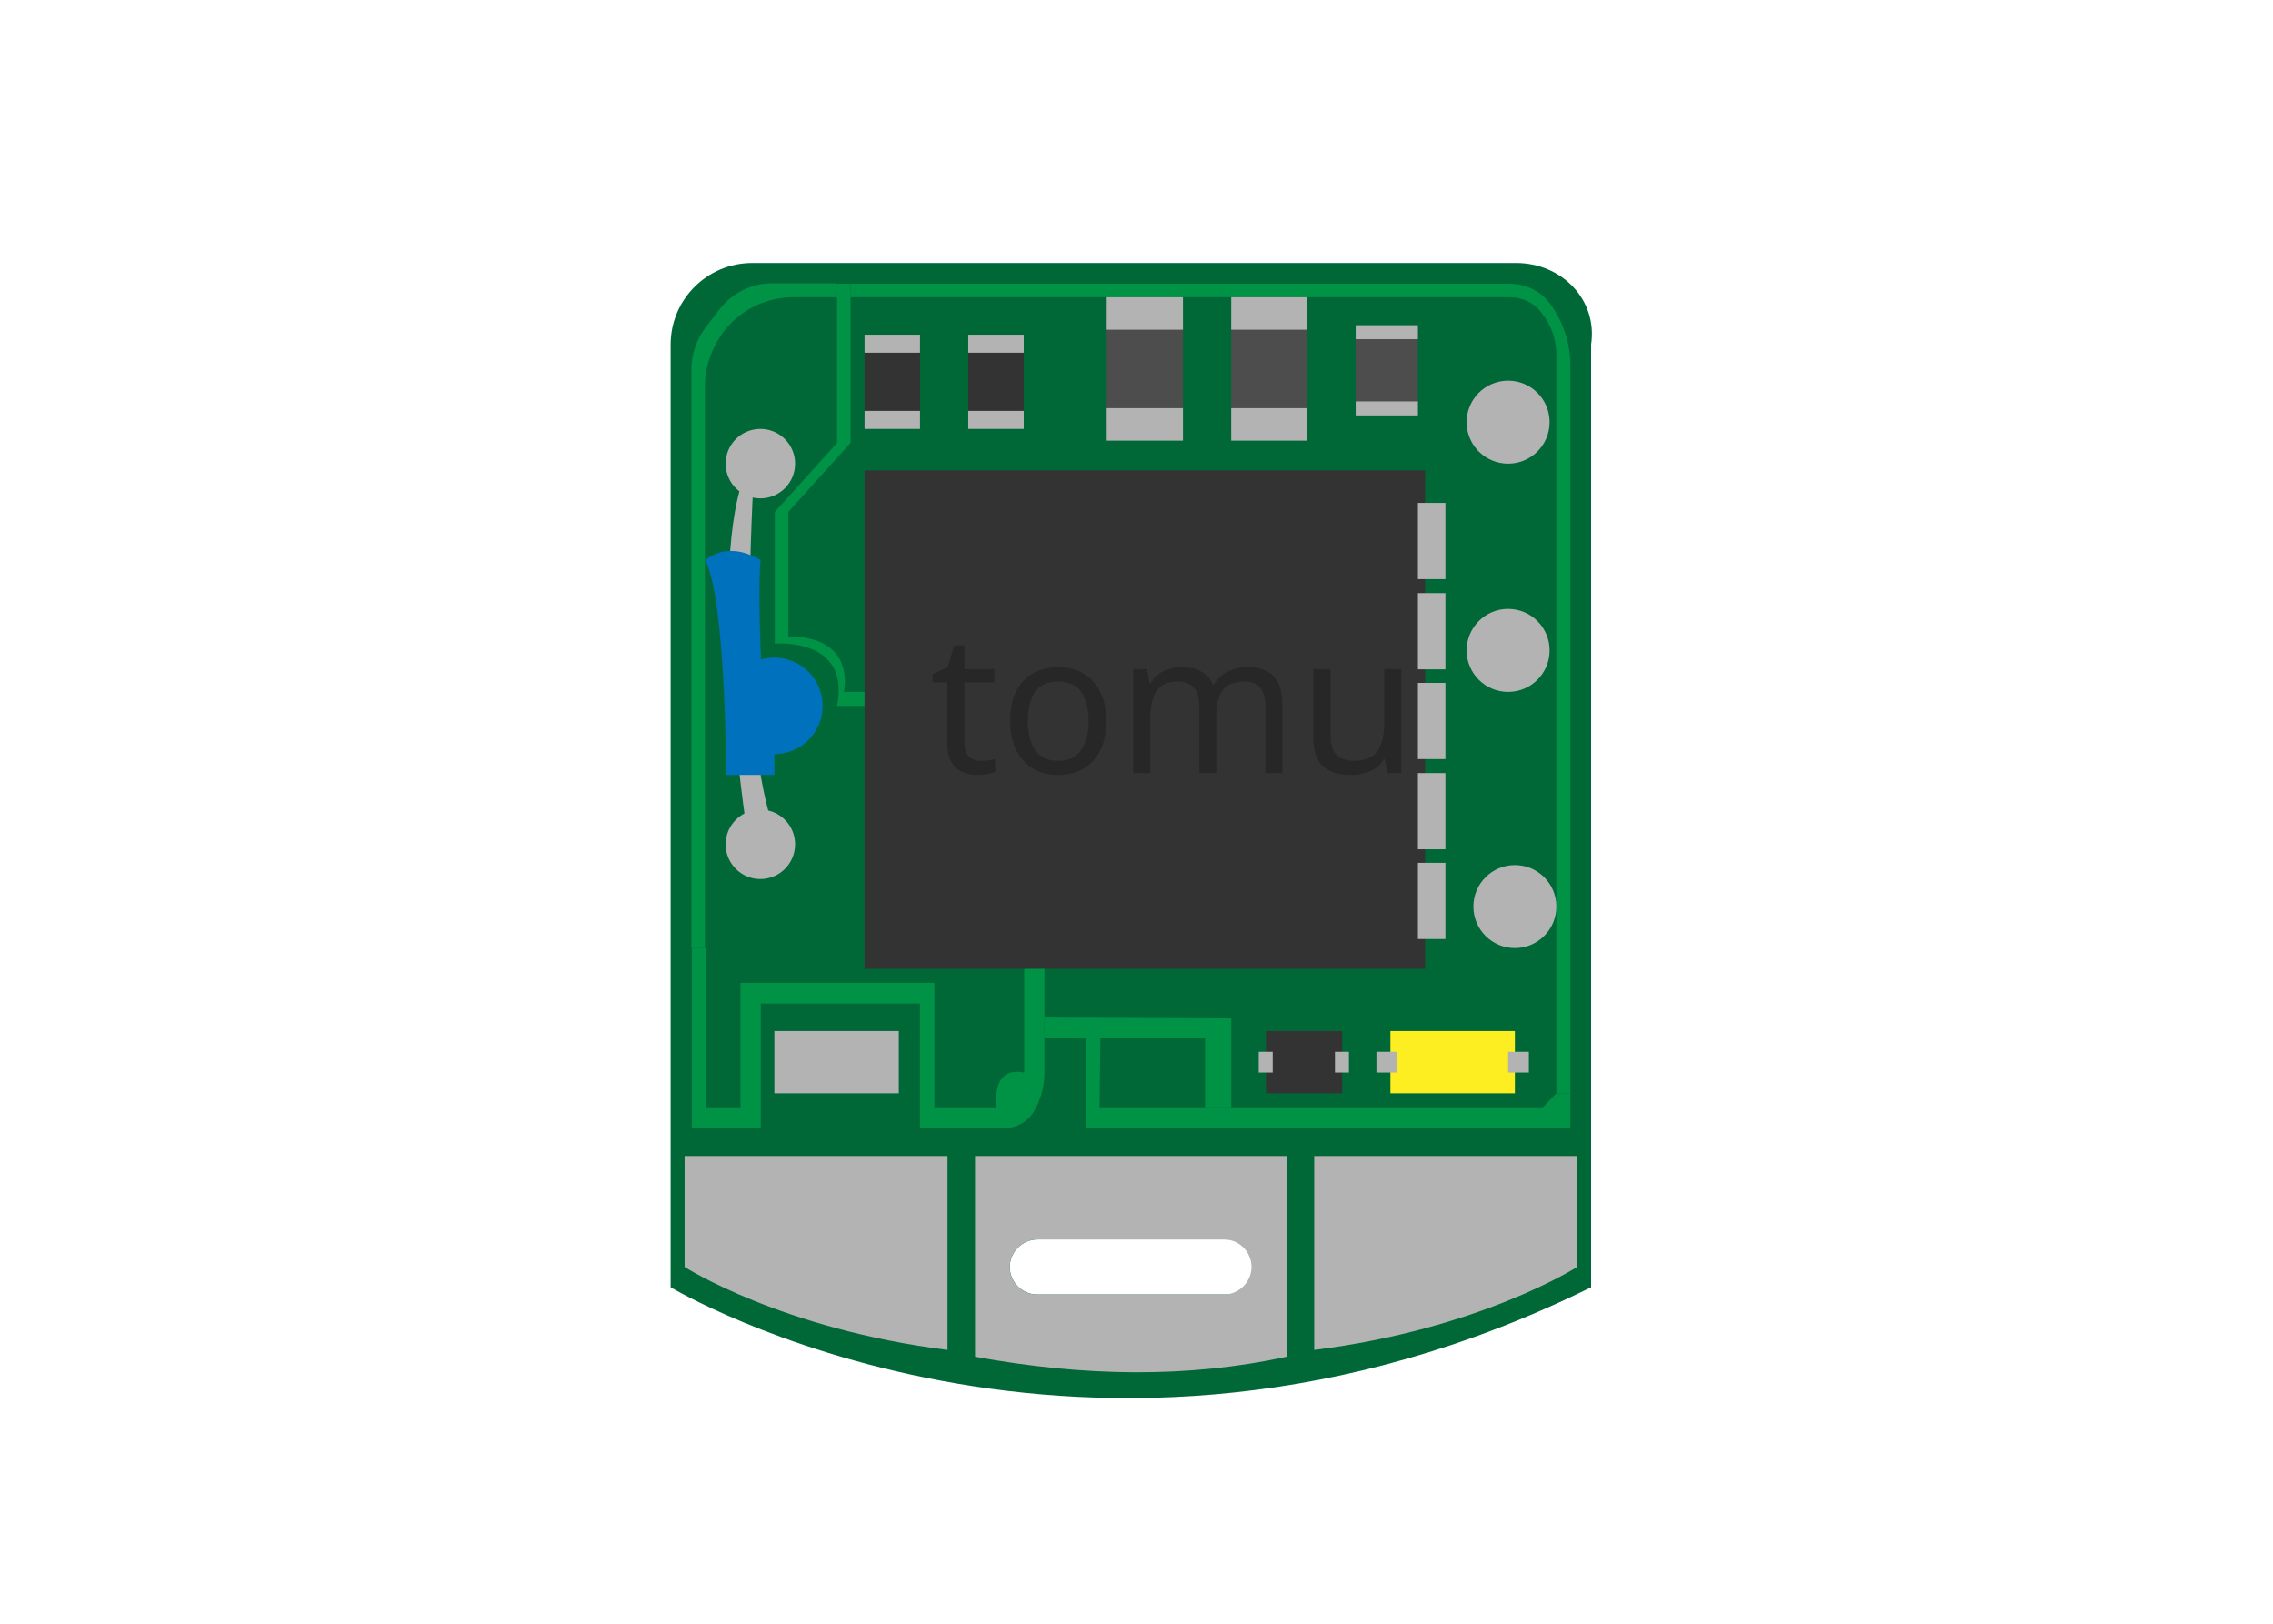
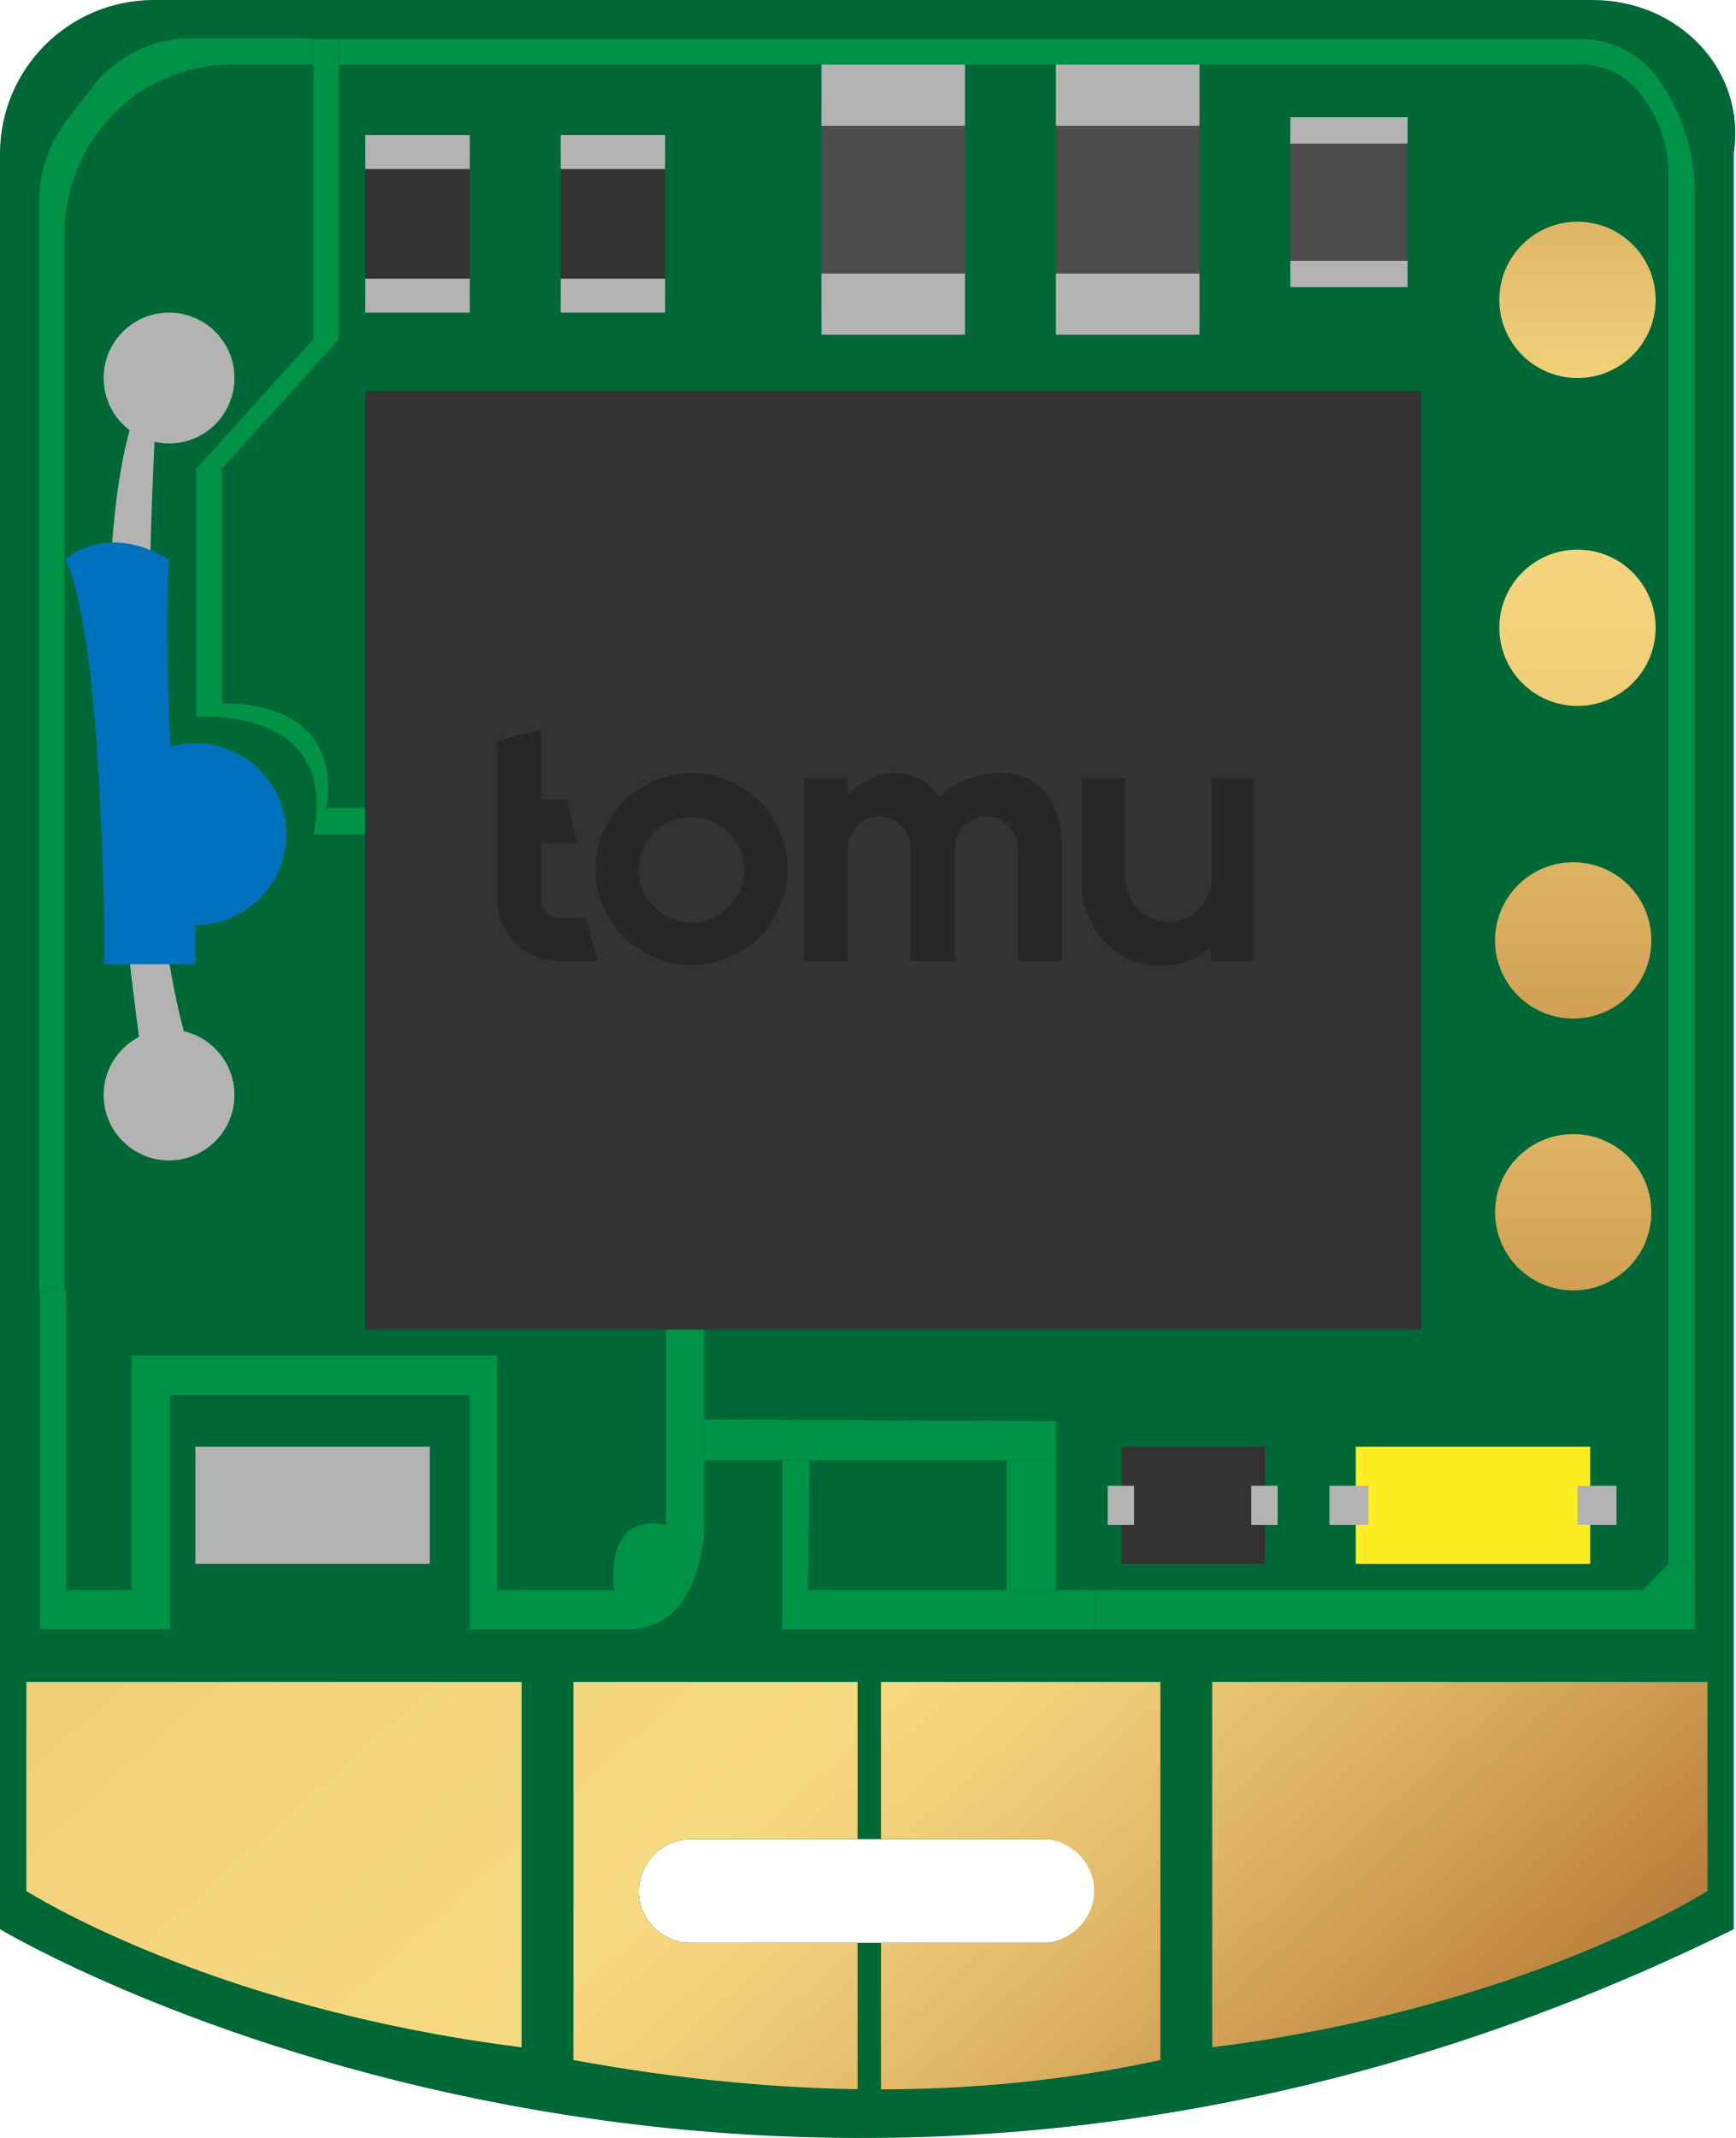
- <svg xmlns="http://www.w3.org/2000/svg" version="1.1" id="Layer_1" x="0px" y="0px" viewBox="0 0 504 360" style="enable-background:new 0 0 504 360;" xml:space="preserve">
-   <style type="text/css">
- 	.st0{fill:#006837;}
- 	.st1{fill:#009245;}
- 	.st2{fill:#B3B3B3;}
- 	.st3{fill:#0071BC;}
- 	.st4{fill:#333333;}
- 	.st5{fill:#FCEE21;}
- 	.st6{fill:#4D4D4D;}
- 	.st7{fill:none;}
- 	.st8{opacity:0.49;fill:#1A1A1A;}
- 	.st9{font-family:'Quantify-Bold';}
- 	.st10{font-size:42.974px;}
+ <svg xmlns="http://www.w3.org/2000/svg" xmlns:xlink="http://www.w3.org/1999/xlink" version="1.1" id="Layer_1" x="0px" y="0px" viewBox="0 0 204.28 251.678" xml:space="preserve" width="204.28" height="251.678">
+   <defs id="defs245">
+     <linearGradient id="linearGradient4035" gradientUnits="userSpaceOnUse" x1="335.345" y1="243.342" x2="333.538" y2="54.787">
+       <stop offset="0" style="stop-color:#B57737" id="stop152-7" />
+       <stop offset="0.131" style="stop-color:#CB974F" id="stop154-0" />
+       <stop offset="0.276" style="stop-color:#DEB464" id="stop156-9" />
+       <stop offset="0.42" style="stop-color:#ECC974" id="stop158-3" />
+       <stop offset="0.564" style="stop-color:#F4D57D" id="stop160-6" />
+       <stop offset="0.703" style="stop-color:#F7D980" id="stop162-0" />
+       <stop offset="0.755" style="stop-color:#F0CF79" id="stop164-6" />
+       <stop offset="0.843" style="stop-color:#DFB565" id="stop166-2" />
+       <stop offset="0.955" style="stop-color:#C28A45" id="stop168-6" />
+       <stop offset="1" style="stop-color:#B57737" id="stop170-1" />
+     </linearGradient>
+     <linearGradient xlink:href="#SVGID_4_" id="linearGradient4144" gradientUnits="userSpaceOnUse" x1="336.336" y1="243.332" x2="334.529" y2="54.778" gradientTransform="translate(-150.7,-90.3)" />
+     <linearGradient xlink:href="#SVGID_4_" id="linearGradient4146" gradientUnits="userSpaceOnUse" x1="336.336" y1="243.332" x2="334.529" y2="54.778" gradientTransform="translate(-150.7,-58.3)" />
+     <clipPath clipPathUnits="userSpaceOnUse" id="clipPath4218">
+       <rect id="rect4220" width="33.453" height="47.977" x="216.2" y="256.3" style="stroke-width:1.003" />
+     </clipPath>
+     <clipPath clipPathUnits="userSpaceOnUse" id="clipPath4222">
+       <rect id="rect4224" width="33.453" height="48.151" x="252.408" y="256.123" style="stroke-width:1.005" />
+     </clipPath>
+     <linearGradient xlink:href="#SVGID_3_" id="linearGradient4226" gradientUnits="userSpaceOnUse" x1="103.378" y1="114.808" x2="299.161" y2="332.278" />
+     <linearGradient xlink:href="#SVGID_3_" id="linearGradient4228" gradientUnits="userSpaceOnUse" x1="103.378" y1="114.808" x2="299.161" y2="332.278" />
+   </defs>
+   <style type="text/css" id="style2">
+ 	.st0{fill:#333333;}
+ 	.st1{fill:#006837;}
+ 	.st2{fill:#009245;}
+ 	.st3{fill:url(#SVGID_1_);}
+ 	.st4{fill:url(#SVGID_2_);}
+ 	.st5{fill:url(#SVGID_3_);}
+ 	.st6{fill:#B3B3B3;}
+ 	.st7{fill:#0071BC;}
+ 	.st8{fill:#FCEE21;}
+ 	.st9{fill:#4D4D4D;}
+ 	.st10{fill:url(#SVGID_4_);}
+ 	.st11{fill:url(#SVGID_5_);}
+ 	.st12{fill:url(#SVGID_6_);}
+ 	.st13{opacity:0.49;}
+ 	.st14{fill:#1A1A1A;}
</style>
-   <g>
-     <path class="st0" d="M336.2,58.3H166.8c-10,0-18.1,8.1-18.1,18.1v209c0,0,92.1,55.3,204.1,0v-209C354.3,66.4,346.2,58.3,336.2,58.3   z M273,287h-43c-3.4,0-6.1-2.8-6.1-6.1s2.8-6.1,6.1-6.1h43c3.4,0,6.1,2.8,6.1,6.1S276.4,287,273,287z" />
-     <path class="st1" d="M153.3,210.2V82c0-3.5,1.2-6.9,3.3-9.6l3-3.9c2.8-3.6,7.1-5.7,11.6-5.7h14.3v3.1h-9.6   c-5.6,0-10.9,2.4-14.6,6.6v0c-3.2,3.7-5,8.4-5,13.2v124.5H153.3z" />
-     <path class="st2" d="M151.8,256.3v24.6c0,0,21.5,13.8,58.3,18.4v-43H151.8z" />
-     <path class="st2" d="M349.7,256.3v24.6c0,0-21.5,13.8-58.3,18.4v-43H349.7z" />
-     <path class="st2" d="M216.2,256.3v44.5c24,4.4,47.1,4.8,69.1,0v-44.5H216.2z M230,287c-3.4,0-6.1-2.8-6.1-6.1s2.8-6.1,6.1-6.1h41.4   c3.4,0,6.1,2.8,6.1,6.1s-2.8,6.1-6.1,6.1H230z" />
-     <circle class="st2" cx="168.6" cy="187.2" r="7.7" />
-     <circle class="st2" cx="168.6" cy="102.8" r="7.7" />
-     <circle class="st3" cx="171.7" cy="156.5" r="10.7" />
-     <path class="st2" d="M165.6,184.1c0,0-9.2-59.9,0-79.8l0,0l1.5,1.5c-0.6,13-3.1,56.8,4.6,78.3H165.6z" />
-     <path class="st1" d="M188.6,62.9v35.3l-13.8,15.3v27.6c15.3,0,12.3,12.3,12.3,12.3h13.8v3.1h-15.3c3.1-15.3-13.8-13.8-13.8-13.8   v-29.2l13.8-15.3V65.9h149.2c2.7,0,5.3,1.2,6.9,3.3l0.2,0.3c2.1,2.6,3.2,5.9,3.2,9.3v163.6h3.1V81c0-4.8-1.5-9.5-4.3-13.4v0   c-2.1-3-5.5-4.7-9.2-4.7H188.6z" />
-     <path class="st1" d="M231.6,194.9v42.8c0,3.1-0.8,6.2-2.4,8.8v0c-1.3,2.2-3.8,3.6-6.4,3.6h-18.8v-27.6h-35.3v27.6h-15.3v-39.9h3.1   v35.3h7.7v-27.6h43v27.6h13.8c0,0-1.5-9.2,6.1-7.7v-43H231.6z" />
-     <path class="st3" d="M171.7,167.2v4.6H161c0,0,0-38.4-4.6-47.6c0,0,4.6-4.6,12.3,0C168.1,124.3,168.1,161.1,171.7,167.2z" />
-     <rect x="191.7" y="104.3" class="st4" width="124.3" height="110.5" />
-     <rect x="171.7" y="228.6" class="st2" width="27.6" height="13.8" />
-     <rect x="308.3" y="228.6" class="st5" width="27.6" height="13.8" />
-     <g>
-       <rect x="299.1" y="75.1" transform="matrix(-4.119597e-07 -1 1 -4.119597e-07 225.4859 389.587)" class="st6" width="16.9" height="13.8" />
-       <rect x="300.6" y="89" class="st2" width="13.8" height="3.1" />
-       <rect x="300.6" y="72.1" class="st2" width="13.8" height="3.1" />
-     </g>
-     <g>
-       <rect x="280.7" y="228.6" class="st4" width="16.9" height="13.8" />
-       <rect x="279.1" y="233.2" class="st2" width="3.1" height="4.6" />
-       <rect x="296" y="233.2" class="st2" width="3.1" height="4.6" />
-     </g>
-     <rect x="334.4" y="233.2" class="st2" width="4.6" height="4.6" />
-     <rect x="305.2" y="233.2" class="st2" width="4.6" height="4.6" />
-     <rect x="314.4" y="191.3" class="st2" width="6.1" height="16.9" />
-     <rect x="314.4" y="171.4" class="st2" width="6.1" height="16.9" />
-     <rect x="314.4" y="151.4" class="st2" width="6.1" height="16.9" />
-     <rect x="314.4" y="131.5" class="st2" width="6.1" height="16.9" />
-     <rect x="314.4" y="111.5" class="st2" width="6.1" height="16.9" />
-     <circle class="st2" cx="335.9" cy="201" r="9.2" />
-     <circle class="st2" cx="334.4" cy="144.2" r="9.2" />
-     <circle class="st2" cx="334.4" cy="93.6" r="9.2" />
-     <rect x="191.7" y="76.7" class="st4" width="12.3" height="16.9" />
-     <rect x="214.7" y="76.7" class="st4" width="12.3" height="16.9" />
-     <rect x="191.7" y="91.1" class="st2" width="12.3" height="4" />
-     <rect x="191.7" y="74.2" class="st2" width="12.3" height="4" />
-     <rect x="214.7" y="74.2" class="st2" width="12.3" height="4" />
-     <rect x="214.7" y="91.1" class="st2" width="12.3" height="4" />
-     <rect x="245.4" y="70.5" class="st6" width="16.9" height="24.6" />
-     <rect x="273" y="70.5" class="st6" width="16.9" height="24.6" />
-     <rect x="245.4" y="65.9" class="st2" width="16.9" height="7.2" />
-     <rect x="273" y="65.9" class="st2" width="16.9" height="7.2" />
-     <rect x="245.4" y="90.5" class="st2" width="16.9" height="7.2" />
-     <rect x="273" y="90.5" class="st2" width="16.9" height="7.2" />
-     <polygon class="st1" points="231.6,225.4 273,225.6 273,230.2 231.6,230.2  " />
-     <polygon class="st1" points="244,230.2 243.8,245.5 277.6,245.5 277.6,250.1 240.8,250.1 240.8,230.2  " />
-     <polygon class="st1" points="277.6,245.5 342.1,245.5 345.1,242.4 348.2,242.4 348.2,250.1 277.6,250.1  " />
-     <rect x="185.5" y="62.9" class="st1" width="3.1" height="3.1" />
-     <rect x="206.1" y="141.3" class="st7" width="99.7" height="58.8" />
-     <text transform="matrix(1 0 0 1 206.1104 171.3848)" class="st8 st9 st10">tomu</text>
-     <rect x="267.2" y="230.2" class="st1" width="5.8" height="15.3" />
+   <path class="st1" d="M 187.5,0 H 18.1 C 8.1,0 0,8.1 0,18.1 v 209 c 0,0 92.1,55.3 204.1,0 V 18.1 C 205.6,8.1 197.5,0 187.5,0 Z m -63.2,228.7 h -43 c -3.4,0 -6.1,-2.8 -6.1,-6.1 0,-3.3 2.8,-6.1 6.1,-6.1 h 43 c 3.4,0 6.1,2.8 6.1,6.1 0,3.3 -2.7,6.1 -6.1,6.1 z" id="path6" style="fill:#006837" />
+   <path class="st2" d="M 4.6,151.9 V 23.7 c 0,-3.5 1.2,-6.9 3.3,-9.6 l 3,-3.9 C 13.7,6.6 18,4.5 22.5,4.5 h 14.3 v 3.1 h -9.6 c -5.6,0 -10.9,2.4 -14.6,6.6 v 0 c -3.2,3.7 -5,8.4 -5,13.2 v 124.5 z" id="path8" style="fill:#009245" />
+   <linearGradient id="SVGID_1_" gradientUnits="userSpaceOnUse" x1="69.767" y1="145.068" x2="265.55" y2="362.538" gradientTransform="translate(-148.7,-58.3)">
+     <stop offset="0" style="stop-color:#B57737" id="stop10" />
+     <stop offset="0.131" style="stop-color:#CB974F" id="stop12" />
+     <stop offset="0.276" style="stop-color:#DEB464" id="stop14" />
+     <stop offset="0.42" style="stop-color:#ECC974" id="stop16" />
+     <stop offset="0.564" style="stop-color:#F4D57D" id="stop18" />
+     <stop offset="0.703" style="stop-color:#F7D980" id="stop20" />
+     <stop offset="0.755" style="stop-color:#F0CF79" id="stop22" />
+     <stop offset="0.843" style="stop-color:#DFB565" id="stop24" />
+     <stop offset="0.955" style="stop-color:#C28A45" id="stop26" />
+     <stop offset="1" style="stop-color:#B57737" id="stop28" />
+   </linearGradient>
+   <path class="st3" d="m 3.1,198 v 24.6 c 0,0 21.5,13.8 58.3,18.4 v -43 z" id="path31" style="fill:url(#SVGID_1_)" />
+   <linearGradient id="SVGID_2_" gradientUnits="userSpaceOnUse" x1="142.33" y1="79.741" x2="338.113" y2="297.21" gradientTransform="translate(-148.7,-58.3)">
+     <stop offset="0" style="stop-color:#B57737" id="stop33" />
+     <stop offset="0.131" style="stop-color:#CB974F" id="stop35" />
+     <stop offset="0.276" style="stop-color:#DEB464" id="stop37" />
+     <stop offset="0.42" style="stop-color:#ECC974" id="stop39" />
+     <stop offset="0.564" style="stop-color:#F4D57D" id="stop41" />
+     <stop offset="0.703" style="stop-color:#F7D980" id="stop43" />
+     <stop offset="0.755" style="stop-color:#F0CF79" id="stop45" />
+     <stop offset="0.843" style="stop-color:#DFB565" id="stop47" />
+     <stop offset="0.955" style="stop-color:#C28A45" id="stop49" />
+     <stop offset="1" style="stop-color:#B57737" id="stop51" />
+   </linearGradient>
+   <path class="st4" d="m 201,198 v 24.6 c 0,0 -21.5,13.8 -58.3,18.4 v -43 z" id="path54" style="fill:url(#SVGID_2_)" />
+   <linearGradient id="SVGID_3_" gradientUnits="userSpaceOnUse" x1="103.378" y1="114.808" x2="299.161" y2="332.278">
+     <stop offset="0" style="stop-color:#B57737" id="stop56" />
+     <stop offset="0.131" style="stop-color:#CB974F" id="stop58" />
+     <stop offset="0.276" style="stop-color:#DEB464" id="stop60" />
+     <stop offset="0.42" style="stop-color:#ECC974" id="stop62" />
+     <stop offset="0.564" style="stop-color:#F4D57D" id="stop64" />
+     <stop offset="0.703" style="stop-color:#F7D980" id="stop66" />
+     <stop offset="0.755" style="stop-color:#F0CF79" id="stop68" />
+     <stop offset="0.843" style="stop-color:#DFB565" id="stop70" />
+     <stop offset="0.955" style="stop-color:#C28A45" id="stop72" />
+     <stop offset="1" style="stop-color:#B57737" id="stop74" />
+   </linearGradient>
+   <path class="st5" d="m 216.2,256.3 v 44.5 c 24,4.4 47.1,4.8 69.1,0 V 256.3 Z M 230,287 c -3.4,0 -6.1,-2.8 -6.1,-6.1 0,-3.3 2.8,-6.1 6.1,-6.1 h 41.4 c 3.4,0 6.1,2.8 6.1,6.1 0,3.3 -2.8,6.1 -6.1,6.1 z" id="path77" clip-path="url(#clipPath4222)" style="fill:url(#linearGradient4226)" transform="translate(-148.7,-58.3)" />
+   <circle class="st6" cx="19.9" cy="128.9" r="7.7" id="circle79" style="fill:#b3b3b3" />
+   <circle class="st6" cx="19.9" cy="44.5" r="7.7" id="circle81" style="fill:#b3b3b3" />
+   <circle class="st7" cx="23" cy="98.2" r="10.7" id="circle83" style="fill:#0071bc" />
+   <path class="st6" d="m 16.9,125.8 c 0,0 -9.2,-59.9 0,-79.8 v 0 l 1.5,1.5 c -0.6,13 -3.1,56.8 4.6,78.3 z" id="path85" style="fill:#b3b3b3" />
+   <path class="st2" d="M 39.9,4.6 V 39.9 L 26.1,55.2 v 27.6 c 15.3,0 12.3,12.3 12.3,12.3 h 13.8 v 3.1 H 36.9 C 40,82.9 23.1,84.4 23.1,84.4 V 55.2 L 36.9,39.9 V 7.6 h 149.2 c 2.7,0 5.3,1.2 6.9,3.3 l 0.2,0.3 c 2.1,2.6 3.2,5.9 3.2,9.3 v 163.6 h 3.1 V 22.7 c 0,-4.8 -1.5,-9.5 -4.3,-13.4 v 0 c -2.1,-3 -5.5,-4.7 -9.2,-4.7 z" id="path87" style="fill:#009245" />
+   <path class="st2" d="m 82.9,136.6 v 42.8 c 0,3.1 -0.8,6.2 -2.4,8.8 v 0 c -1.3,2.2 -3.8,3.6 -6.4,3.6 H 55.3 V 164.2 H 20 v 27.6 H 4.7 v -39.9 h 3.1 v 35.3 h 7.7 v -27.6 h 43 v 27.6 h 13.8 c 0,0 -1.5,-9.2 6.1,-7.7 v -43 h 4.5 z" id="path89" style="fill:#009245" />
+   <path class="st7" d="m 23,108.9 v 4.6 H 12.3 c 0,0 0,-38.4 -4.6,-47.6 0,0 4.6,-4.6 12.3,0 -0.6,0.1 -0.6,36.9 3,43 z" id="path91" style="fill:#0071bc" />
+   <rect x="43" y="46" class="st0" width="124.3" height="110.5" id="rect93" style="fill:#333333" />
+   <rect x="23" y="170.3" class="st6" width="27.6" height="13.8" id="rect95" style="fill:#b3b3b3" />
+   <rect x="159.6" y="170.3" class="st8" width="27.6" height="13.8" id="rect97" style="fill:#fcee21" />
+   <g id="g105" transform="translate(-148.7,-58.3)">
+     <rect x="299.1" y="75.1" transform="rotate(-90.00002,307.5364,82.0506)" class="st9" width="16.9" height="13.8" id="rect99" style="fill:#4d4d4d" />
+     <rect x="300.6" y="89" class="st6" width="13.8" height="3.1" id="rect101" style="fill:#b3b3b3" />
+     <rect x="300.6" y="72.1" class="st6" width="13.8" height="3.1" id="rect103" style="fill:#b3b3b3" />
  </g>
+   <g id="g113" transform="translate(-148.7,-58.3)">
+     <rect x="280.7" y="228.6" class="st0" width="16.9" height="13.8" id="rect107" style="fill:#333333" />
+     <rect x="279.1" y="233.2" class="st6" width="3.1" height="4.6" id="rect109" style="fill:#b3b3b3" />
+     <rect x="296" y="233.2" class="st6" width="3.1" height="4.6" id="rect111" style="fill:#b3b3b3" />
+   </g>
+   <rect x="185.7" y="174.9" class="st6" width="4.6" height="4.6" id="rect115" style="fill:#b3b3b3" />
+   <rect x="156.5" y="174.9" class="st6" width="4.6" height="4.6" id="rect117" style="fill:#b3b3b3" />
+   <linearGradient id="SVGID_4_" gradientUnits="userSpaceOnUse" x1="336.336" y1="243.332" x2="334.529" y2="54.778">
+     <stop offset="0" style="stop-color:#B57737" id="stop129" />
+     <stop offset="0.131" style="stop-color:#CB974F" id="stop131" />
+     <stop offset="0.276" style="stop-color:#DEB464" id="stop133" />
+     <stop offset="0.42" style="stop-color:#ECC974" id="stop135" />
+     <stop offset="0.564" style="stop-color:#F4D57D" id="stop137" />
+     <stop offset="0.703" style="stop-color:#F7D980" id="stop139" />
+     <stop offset="0.755" style="stop-color:#F0CF79" id="stop141" />
+     <stop offset="0.843" style="stop-color:#DFB565" id="stop143" />
+     <stop offset="0.955" style="stop-color:#C28A45" id="stop145" />
+     <stop offset="1" style="stop-color:#B57737" id="stop147" />
+   </linearGradient>
+   <circle class="st10" cx="185.2" cy="142.7" r="9.2" id="circle150" style="fill:url(#linearGradient4146)" />
+   <linearGradient id="SVGID_5_" gradientUnits="userSpaceOnUse" x1="335.345" y1="243.342" x2="333.538" y2="54.787" gradientTransform="translate(-148.7,-70.3)">
+     <stop offset="0" style="stop-color:#B57737" id="stop152" />
+     <stop offset="0.131" style="stop-color:#CB974F" id="stop154" />
+     <stop offset="0.276" style="stop-color:#DEB464" id="stop156" />
+     <stop offset="0.42" style="stop-color:#ECC974" id="stop158" />
+     <stop offset="0.564" style="stop-color:#F4D57D" id="stop160" />
+     <stop offset="0.703" style="stop-color:#F7D980" id="stop162" />
+     <stop offset="0.755" style="stop-color:#F0CF79" id="stop164" />
+     <stop offset="0.843" style="stop-color:#DFB565" id="stop166" />
+     <stop offset="0.955" style="stop-color:#C28A45" id="stop168" />
+     <stop offset="1" style="stop-color:#B57737" id="stop170" />
+   </linearGradient>
+   <circle class="st11" cx="185.7" cy="73.9" r="9.2" id="circle173" style="fill:url(#SVGID_5_)" />
+   <linearGradient id="SVGID_6_" gradientUnits="userSpaceOnUse" x1="335.831" y1="243.337" x2="334.024" y2="54.783" gradientTransform="translate(-148.7,-58.3)">
+     <stop offset="0" style="stop-color:#B57737" id="stop175" />
+     <stop offset="0.131" style="stop-color:#CB974F" id="stop177" />
+     <stop offset="0.276" style="stop-color:#DEB464" id="stop179" />
+     <stop offset="0.42" style="stop-color:#ECC974" id="stop181" />
+     <stop offset="0.564" style="stop-color:#F4D57D" id="stop183" />
+     <stop offset="0.703" style="stop-color:#F7D980" id="stop185" />
+     <stop offset="0.755" style="stop-color:#F0CF79" id="stop187" />
+     <stop offset="0.843" style="stop-color:#DFB565" id="stop189" />
+     <stop offset="0.955" style="stop-color:#C28A45" id="stop191" />
+     <stop offset="1" style="stop-color:#B57737" id="stop193" />
+   </linearGradient>
+   <circle class="st12" cx="185.7" cy="35.3" r="9.2" id="circle196" style="fill:url(#SVGID_6_)" />
+   <rect x="43" y="18.4" class="st0" width="12.3" height="16.9" id="rect198" style="fill:#333333" />
+   <rect x="66" y="18.4" class="st0" width="12.3" height="16.9" id="rect200" style="fill:#333333" />
+   <rect x="43" y="32.8" class="st6" width="12.3" height="4" id="rect202" style="fill:#b3b3b3" />
+   <rect x="43" y="15.9" class="st6" width="12.3" height="4" id="rect204" style="fill:#b3b3b3" />
+   <rect x="66" y="15.9" class="st6" width="12.3" height="4" id="rect206" style="fill:#b3b3b3" />
+   <rect x="66" y="32.8" class="st6" width="12.3" height="4" id="rect208" style="fill:#b3b3b3" />
+   <rect x="96.7" y="12.2" class="st9" width="16.9" height="24.6" id="rect210" style="fill:#4d4d4d" />
+   <rect x="124.3" y="12.2" class="st9" width="16.9" height="24.6" id="rect212" style="fill:#4d4d4d" />
+   <rect x="96.7" y="7.6" class="st6" width="16.9" height="7.2" id="rect214" style="fill:#b3b3b3" />
+   <rect x="124.3" y="7.6" class="st6" width="16.9" height="7.2" id="rect216" style="fill:#b3b3b3" />
+   <rect x="96.7" y="32.2" class="st6" width="16.9" height="7.2" id="rect218" style="fill:#b3b3b3" />
+   <rect x="124.3" y="32.2" class="st6" width="16.9" height="7.2" id="rect220" style="fill:#b3b3b3" />
+   <polygon class="st2" points="273,230.2 231.6,230.2 231.6,225.4 273,225.6 " id="polygon222" style="fill:#009245" transform="translate(-148.7,-58.3)" />
+   <polygon class="st2" points="277.6,245.5 277.6,250.1 240.8,250.1 240.8,230.2 244,230.2 243.8,245.5 " id="polygon224" style="fill:#009245" transform="translate(-148.7,-58.3)" />
+   <polygon class="st2" points="345.1,242.4 348.2,242.4 348.2,250.1 277.6,250.1 277.6,245.5 342.1,245.5 " id="polygon226" style="fill:#009245" transform="translate(-148.7,-58.3)" />
+   <rect x="36.8" y="4.6" class="st2" width="3.1" height="3.1" id="rect228" style="fill:#009245" />
+   <g class="st13" id="g238" style="opacity:0.49" transform="translate(-148.7,-58.3)">
+     <path class="st14" d="m 219,171.4 h -4.7 c -1,0 -1.9,-0.2 -2.8,-0.6 -0.9,-0.4 -1.6,-0.9 -2.2,-1.5 -0.6,-0.6 -1.1,-1.4 -1.5,-2.3 -0.4,-0.9 -0.6,-1.8 -0.6,-2.8 v -18.7 l 5.2,-1.3 v 8.2 h 3 l 1.3,5.2 h -4.3 v 6.7 c 0,0.5 0.2,1 0.6,1.4 0.4,0.4 0.8,0.6 1.3,0.6 h 3.4 z" id="path230" style="fill:#1a1a1a" />
+     <path class="st14" d="m 230.1,149.3 c 1.6,0 3.1,0.3 4.4,0.9 1.4,0.6 2.6,1.4 3.6,2.4 1,1 1.8,2.2 2.4,3.6 0.6,1.4 0.9,2.9 0.9,4.4 0,1.5 -0.3,3 -0.9,4.4 -0.6,1.4 -1.4,2.6 -2.4,3.6 -1,1 -2.2,1.8 -3.6,2.4 -1.4,0.6 -2.9,0.9 -4.4,0.9 -1.6,0 -3.1,-0.3 -4.4,-0.9 -1.3,-0.6 -2.6,-1.4 -3.6,-2.4 -1,-1 -1.8,-2.2 -2.4,-3.6 -0.6,-1.4 -0.9,-2.8 -0.9,-4.4 0,-1.6 0.3,-3.1 0.9,-4.4 0.6,-1.4 1.4,-2.6 2.4,-3.6 1,-1 2.2,-1.8 3.6,-2.4 1.3,-0.6 2.8,-0.9 4.4,-0.9 z m 0,5.2 c -1.7,0 -3.2,0.6 -4.4,1.8 -1.2,1.2 -1.8,2.7 -1.8,4.4 0,1.7 0.6,3.1 1.8,4.3 0.6,0.6 1.2,1.1 2,1.4 0.8,0.3 1.6,0.5 2.4,0.5 0.8,0 1.6,-0.2 2.4,-0.5 0.7,-0.3 1.4,-0.8 2,-1.4 1.2,-1.2 1.8,-2.6 1.8,-4.3 0,-1.7 -0.6,-3.2 -1.8,-4.4 -1.3,-1.2 -2.7,-1.8 -4.4,-1.8 z" id="path232" style="fill:#1a1a1a" />
+     <path class="st14" d="m 266.6,149.3 c 1.2,0 2.3,0.2 3.2,0.7 0.9,0.5 1.6,1.1 2.2,1.9 0.6,0.8 1,1.7 1.3,2.8 0.3,1.1 0.4,2.2 0.4,3.4 v 13.3 h -5.2 v -13.3 c 0,-1 -0.4,-1.9 -1.1,-2.6 -0.7,-0.7 -1.5,-1.1 -2.6,-1.1 -1.1,0 -1.9,0.4 -2.6,1.1 -0.7,0.7 -1.1,1.6 -1.1,2.6 v 13.3 h -5.2 v -13.3 c 0,-1 -0.4,-1.9 -1.1,-2.6 -0.3,-0.4 -0.7,-0.6 -1.2,-0.8 -0.4,-0.2 -0.9,-0.3 -1.4,-0.3 -1.1,0 -1.9,0.4 -2.6,1.1 -0.7,0.7 -1.1,1.6 -1.1,2.6 v 13.3 h -5.2 v -21.5 h 5.2 v 1.9 c 0.8,-0.7 1.7,-1.3 2.6,-1.8 0.9,-0.5 1.8,-0.7 2.8,-0.7 1.3,0 2.3,0.3 3.2,0.8 0.9,0.5 1.6,1.2 2.2,2.1 0.8,-0.8 1.8,-1.5 3,-2.1 1.5,-0.5 2.9,-0.8 4.3,-0.8 z" id="path234" style="fill:#1a1a1a" />
+     <path class="st14" d="m 296.4,149.9 v 21.5 h -5.2 v -1.6 c -0.8,0.7 -1.6,1.2 -2.6,1.6 -1,0.4 -2.1,0.6 -3.3,0.6 -1.4,0 -2.7,-0.3 -3.8,-0.8 -1.1,-0.5 -2.1,-1.3 -2.9,-2.2 -0.8,-0.9 -1.4,-2 -1.9,-3.2 -0.5,-1.2 -0.7,-2.5 -0.7,-4 v -11.9 h 5.2 v 11.9 c 0,1.3 0.5,2.5 1.5,3.5 1,1 2.1,1.5 3.5,1.5 1.4,0 2.6,-0.5 3.6,-1.5 1,-1 1.5,-2.1 1.5,-3.5 v -11.9 z" id="path236" style="fill:#1a1a1a" />
+   </g>
+   <rect x="118.5" y="171.9" class="st2" width="5.8" height="15.3" id="rect240" style="fill:#009245" />
+   <circle id="circle4142" r="9.2" cy="110.7" cx="185.2" class="st10" style="fill:url(#linearGradient4144)" />
+   <path id="path4148" d="m 216.2,256.3 v 44.5 c 24,4.4 47.1,4.8 69.1,0 V 256.3 Z M 230,287 c -3.4,0 -6.1,-2.8 -6.1,-6.1 0,-3.3 2.8,-6.1 6.1,-6.1 h 41.4 c 3.4,0 6.1,2.8 6.1,6.1 0,3.3 -2.8,6.1 -6.1,6.1 z" class="st5" clip-path="url(#clipPath4218)" style="fill:url(#linearGradient4228)" transform="translate(-148.7,-58.3)" />
</svg>
